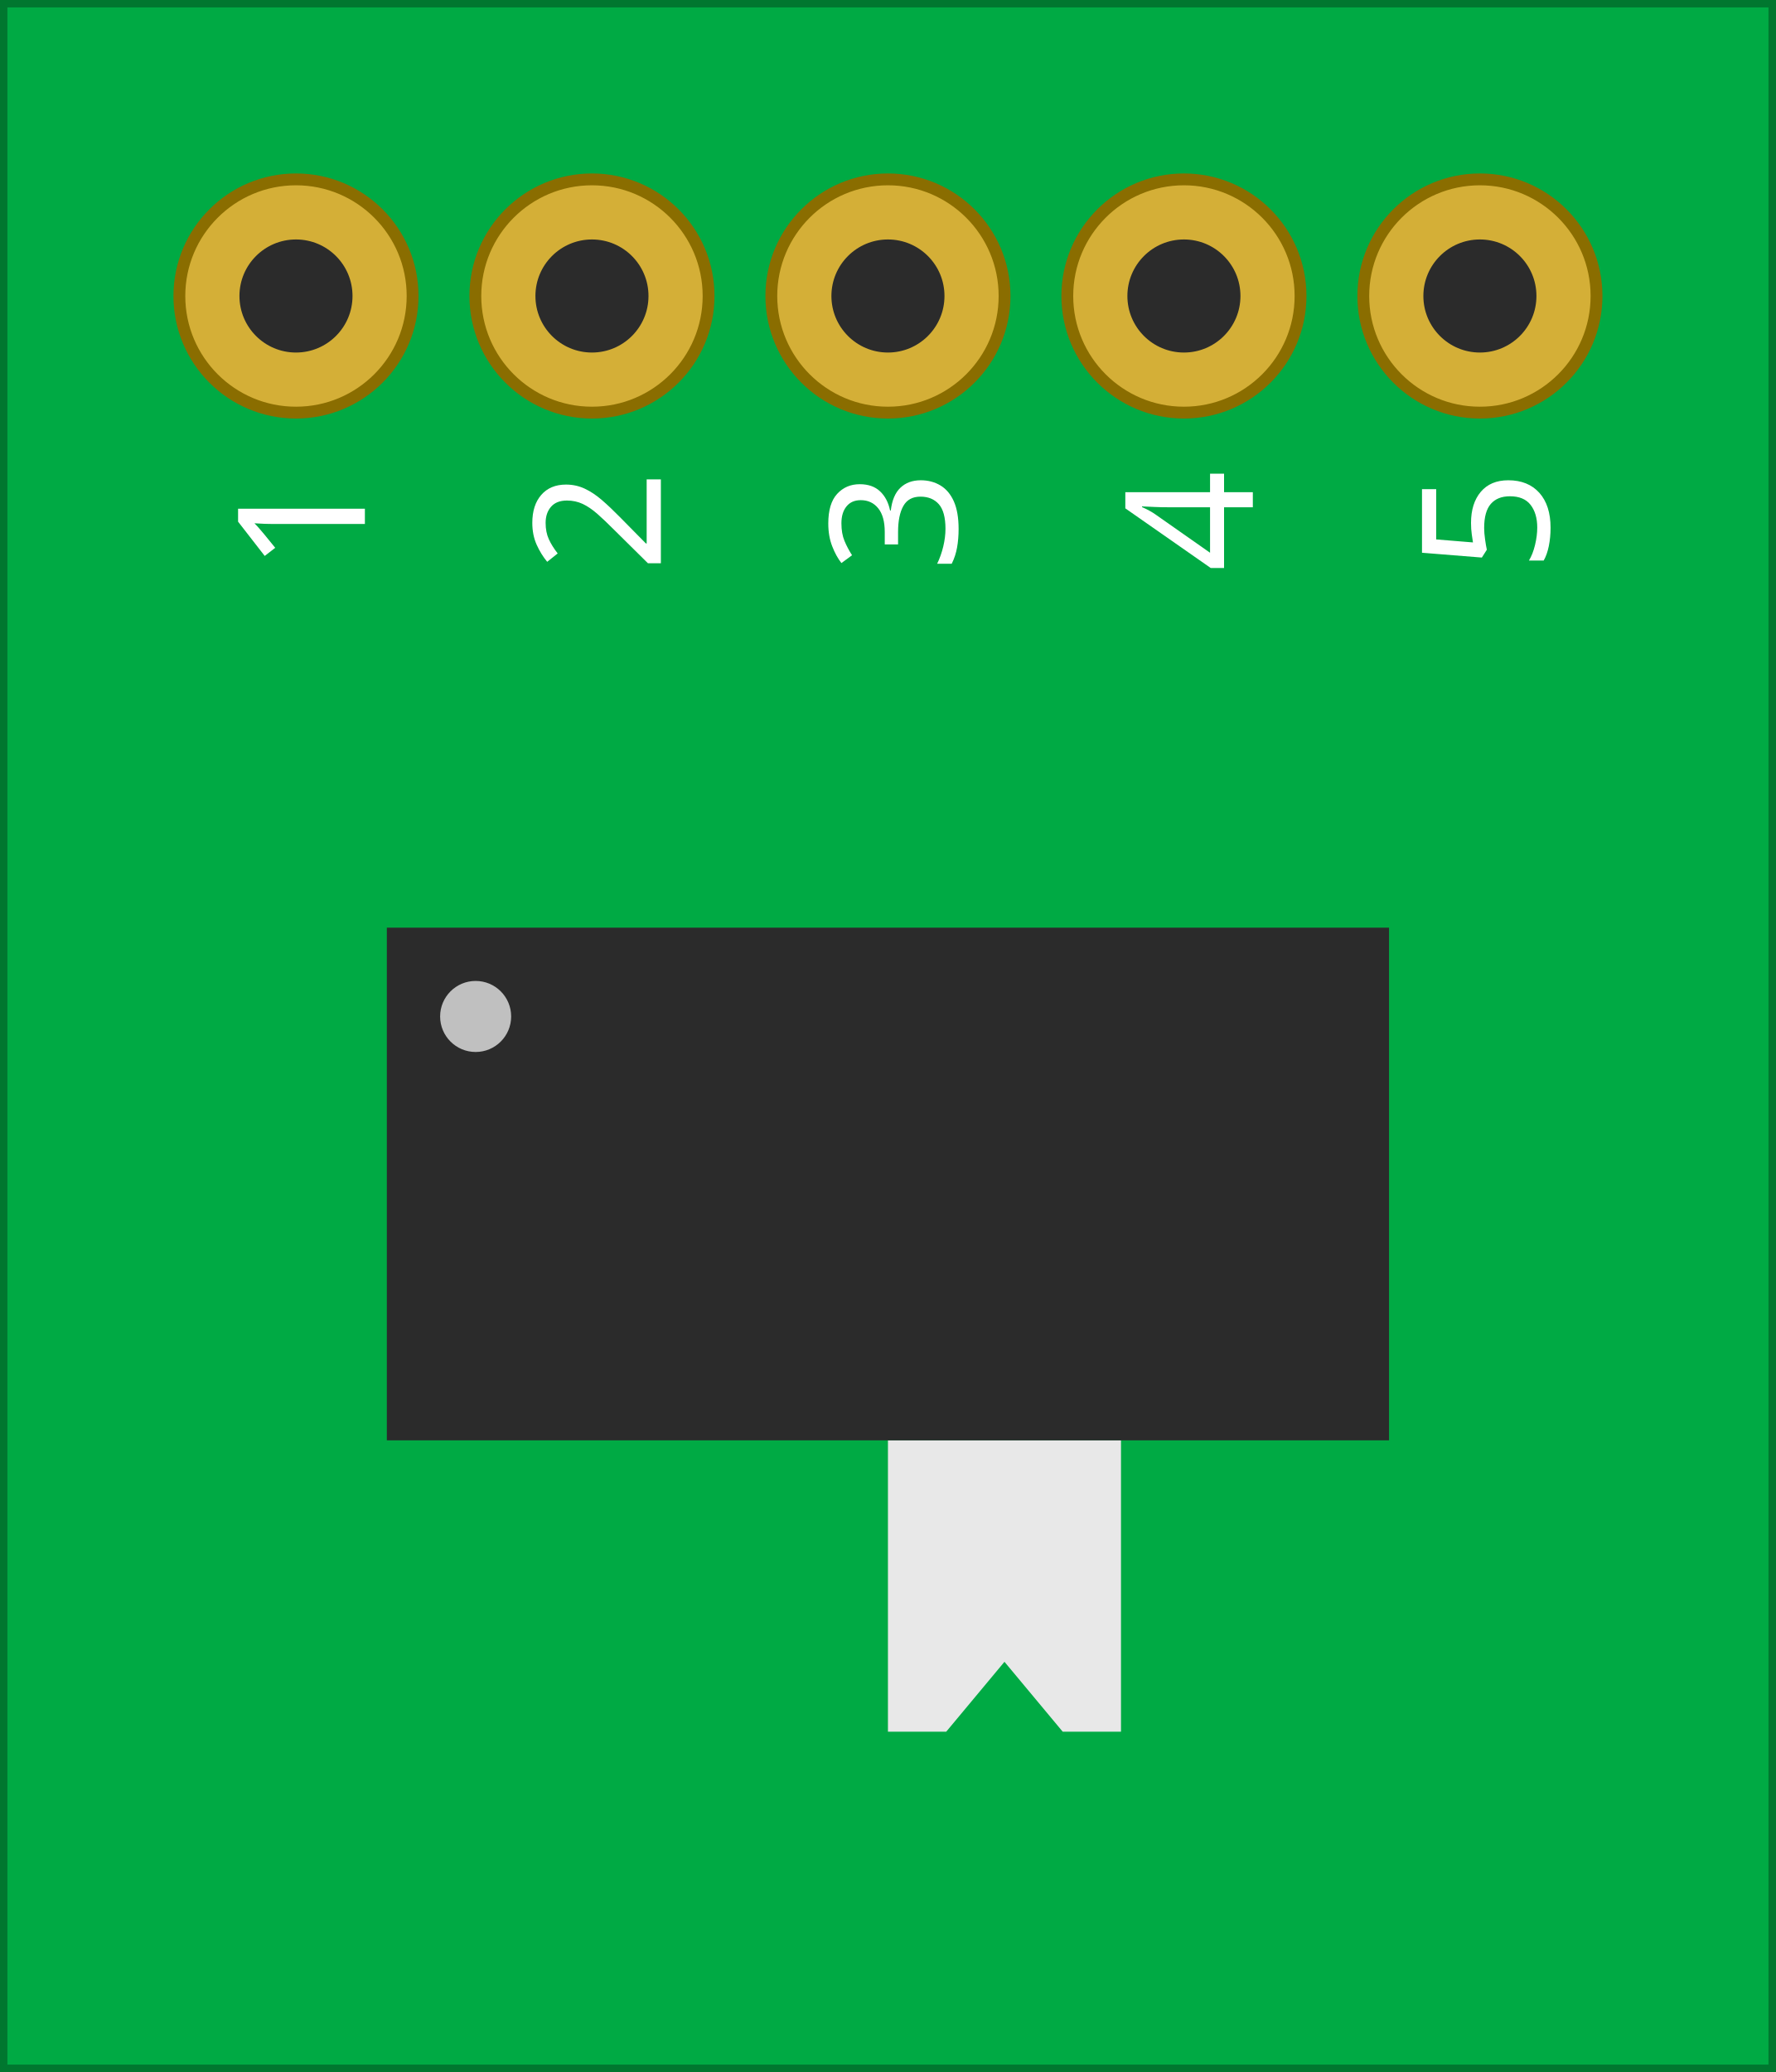
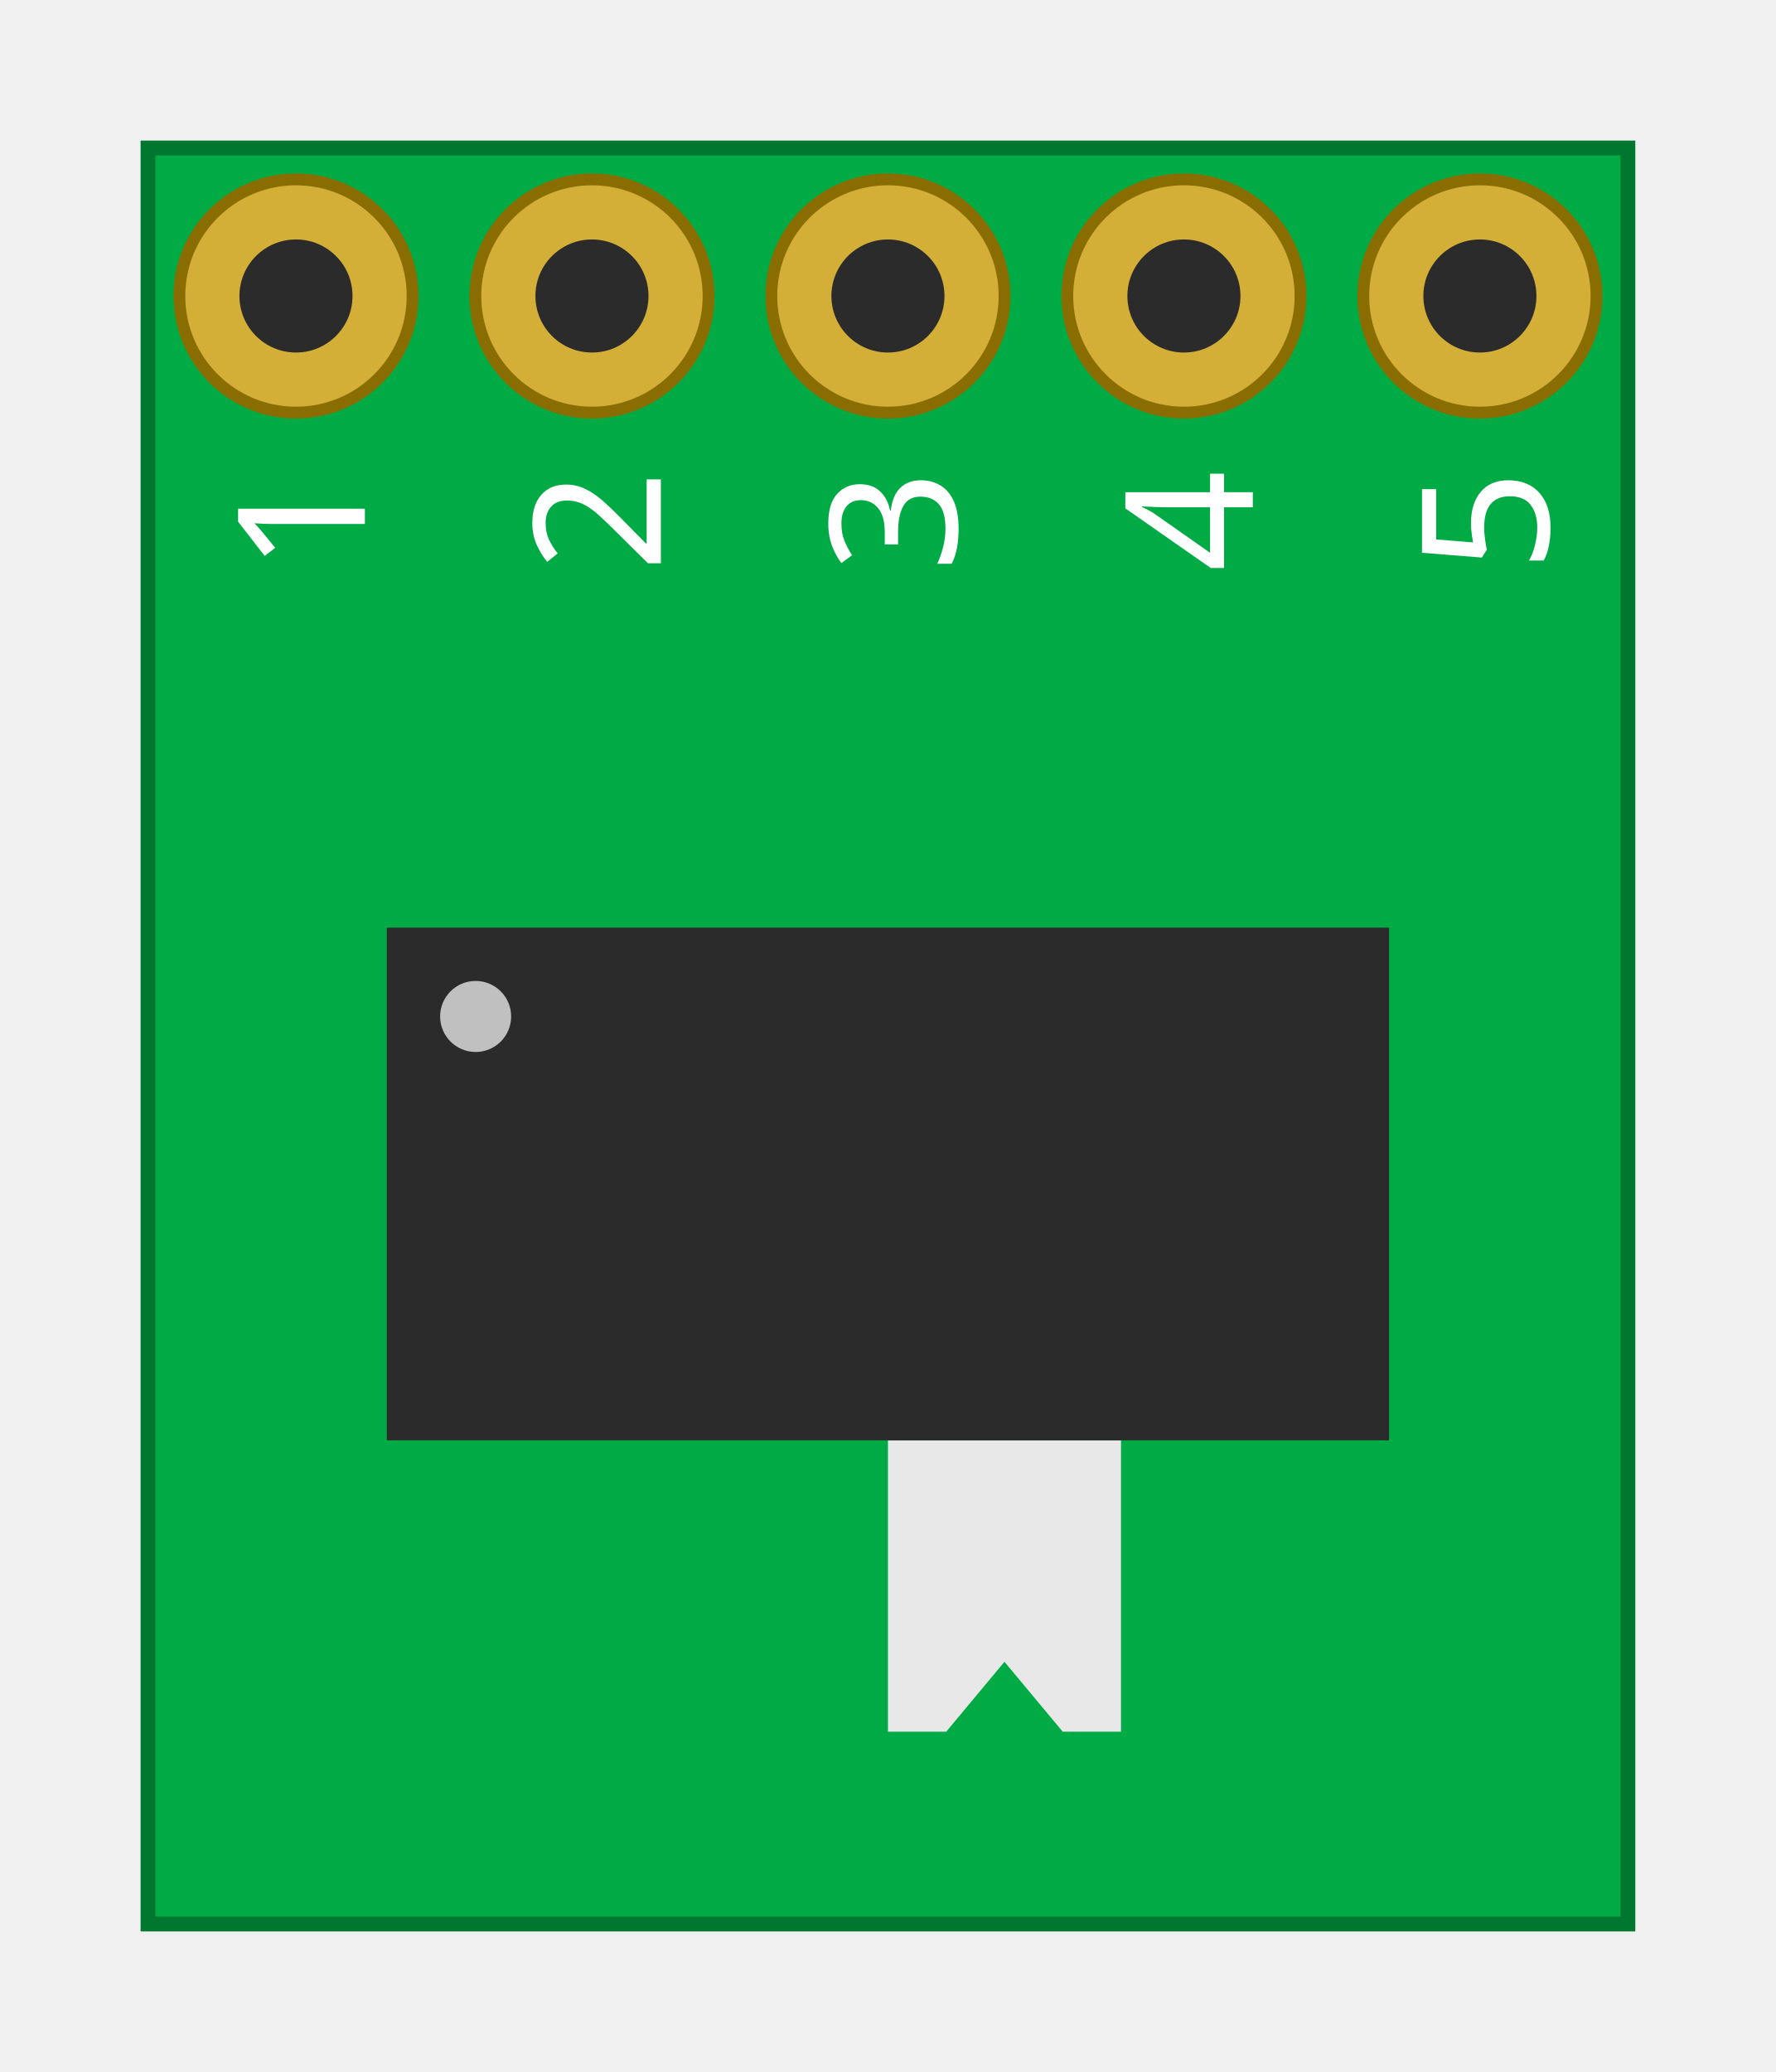
<svg xmlns="http://www.w3.org/2000/svg" width="15.24mm" height="17.78mm" viewBox="0 0 600 700">
  <g id="breadboard">
-     <rect x="0" y="0" width="600" height="700" fill="#00aa44" stroke="#00772f" stroke-width="5" />
+     <rect x="50" y="50" width="500" height="600" fill="#00aa44" stroke="#00772f" stroke-width="5" />
    <path d="M 300.000 486.614 L 378.740 486.614 L 378.740 585.039 L 359.055 585.039 L 339.370 561.417 L 319.685 585.039 L 300.000 585.039 Z" fill="#e8e8e8" stroke="none" />
    <rect x="130.7" y="313.4" width="338.6" height="173.2" fill="#2b2b2b" stroke="none" />
    <circle cx="160.7" cy="343.4" r="12" fill="#c0c0c0" stroke="none" />
    <circle id="connector0pin" connectorname="1" cx="100" cy="100" r="39.4" fill="#d4af37" stroke="#8a6d00" stroke-width="4" />
    <circle cx="100" cy="100" r="19.1" fill="#2b2b2b" />
    <text x="100" y="176" font-size="60" fill="#ffffff" text-anchor="middle" dominant-baseline="central" font-family="DroidSans" transform="rotate(-90 100 176)">1</text>
    <circle id="connector1pin" connectorname="2" cx="200" cy="100" r="39.4" fill="#d4af37" stroke="#8a6d00" stroke-width="4" />
    <circle cx="200" cy="100" r="19.1" fill="#2b2b2b" />
    <text x="200" y="176" font-size="60" fill="#ffffff" text-anchor="middle" dominant-baseline="central" font-family="DroidSans" transform="rotate(-90 200 176)">2</text>
    <circle id="connector2pin" connectorname="3" cx="300" cy="100" r="39.4" fill="#d4af37" stroke="#8a6d00" stroke-width="4" />
    <circle cx="300" cy="100" r="19.1" fill="#2b2b2b" />
    <text x="300" y="176" font-size="60" fill="#ffffff" text-anchor="middle" dominant-baseline="central" font-family="DroidSans" transform="rotate(-90 300 176)">3</text>
    <circle id="connector3pin" connectorname="4" cx="400" cy="100" r="39.4" fill="#d4af37" stroke="#8a6d00" stroke-width="4" />
    <circle cx="400" cy="100" r="19.1" fill="#2b2b2b" />
    <text x="400" y="176" font-size="60" fill="#ffffff" text-anchor="middle" dominant-baseline="central" font-family="DroidSans" transform="rotate(-90 400 176)">4</text>
    <circle id="connector4pin" connectorname="5" cx="500" cy="100" r="39.4" fill="#d4af37" stroke="#8a6d00" stroke-width="4" />
    <circle cx="500" cy="100" r="19.1" fill="#2b2b2b" />
    <text x="500" y="176" font-size="60" fill="#ffffff" text-anchor="middle" dominant-baseline="central" font-family="DroidSans" transform="rotate(-90 500 176)">5</text>
  </g>
</svg>
